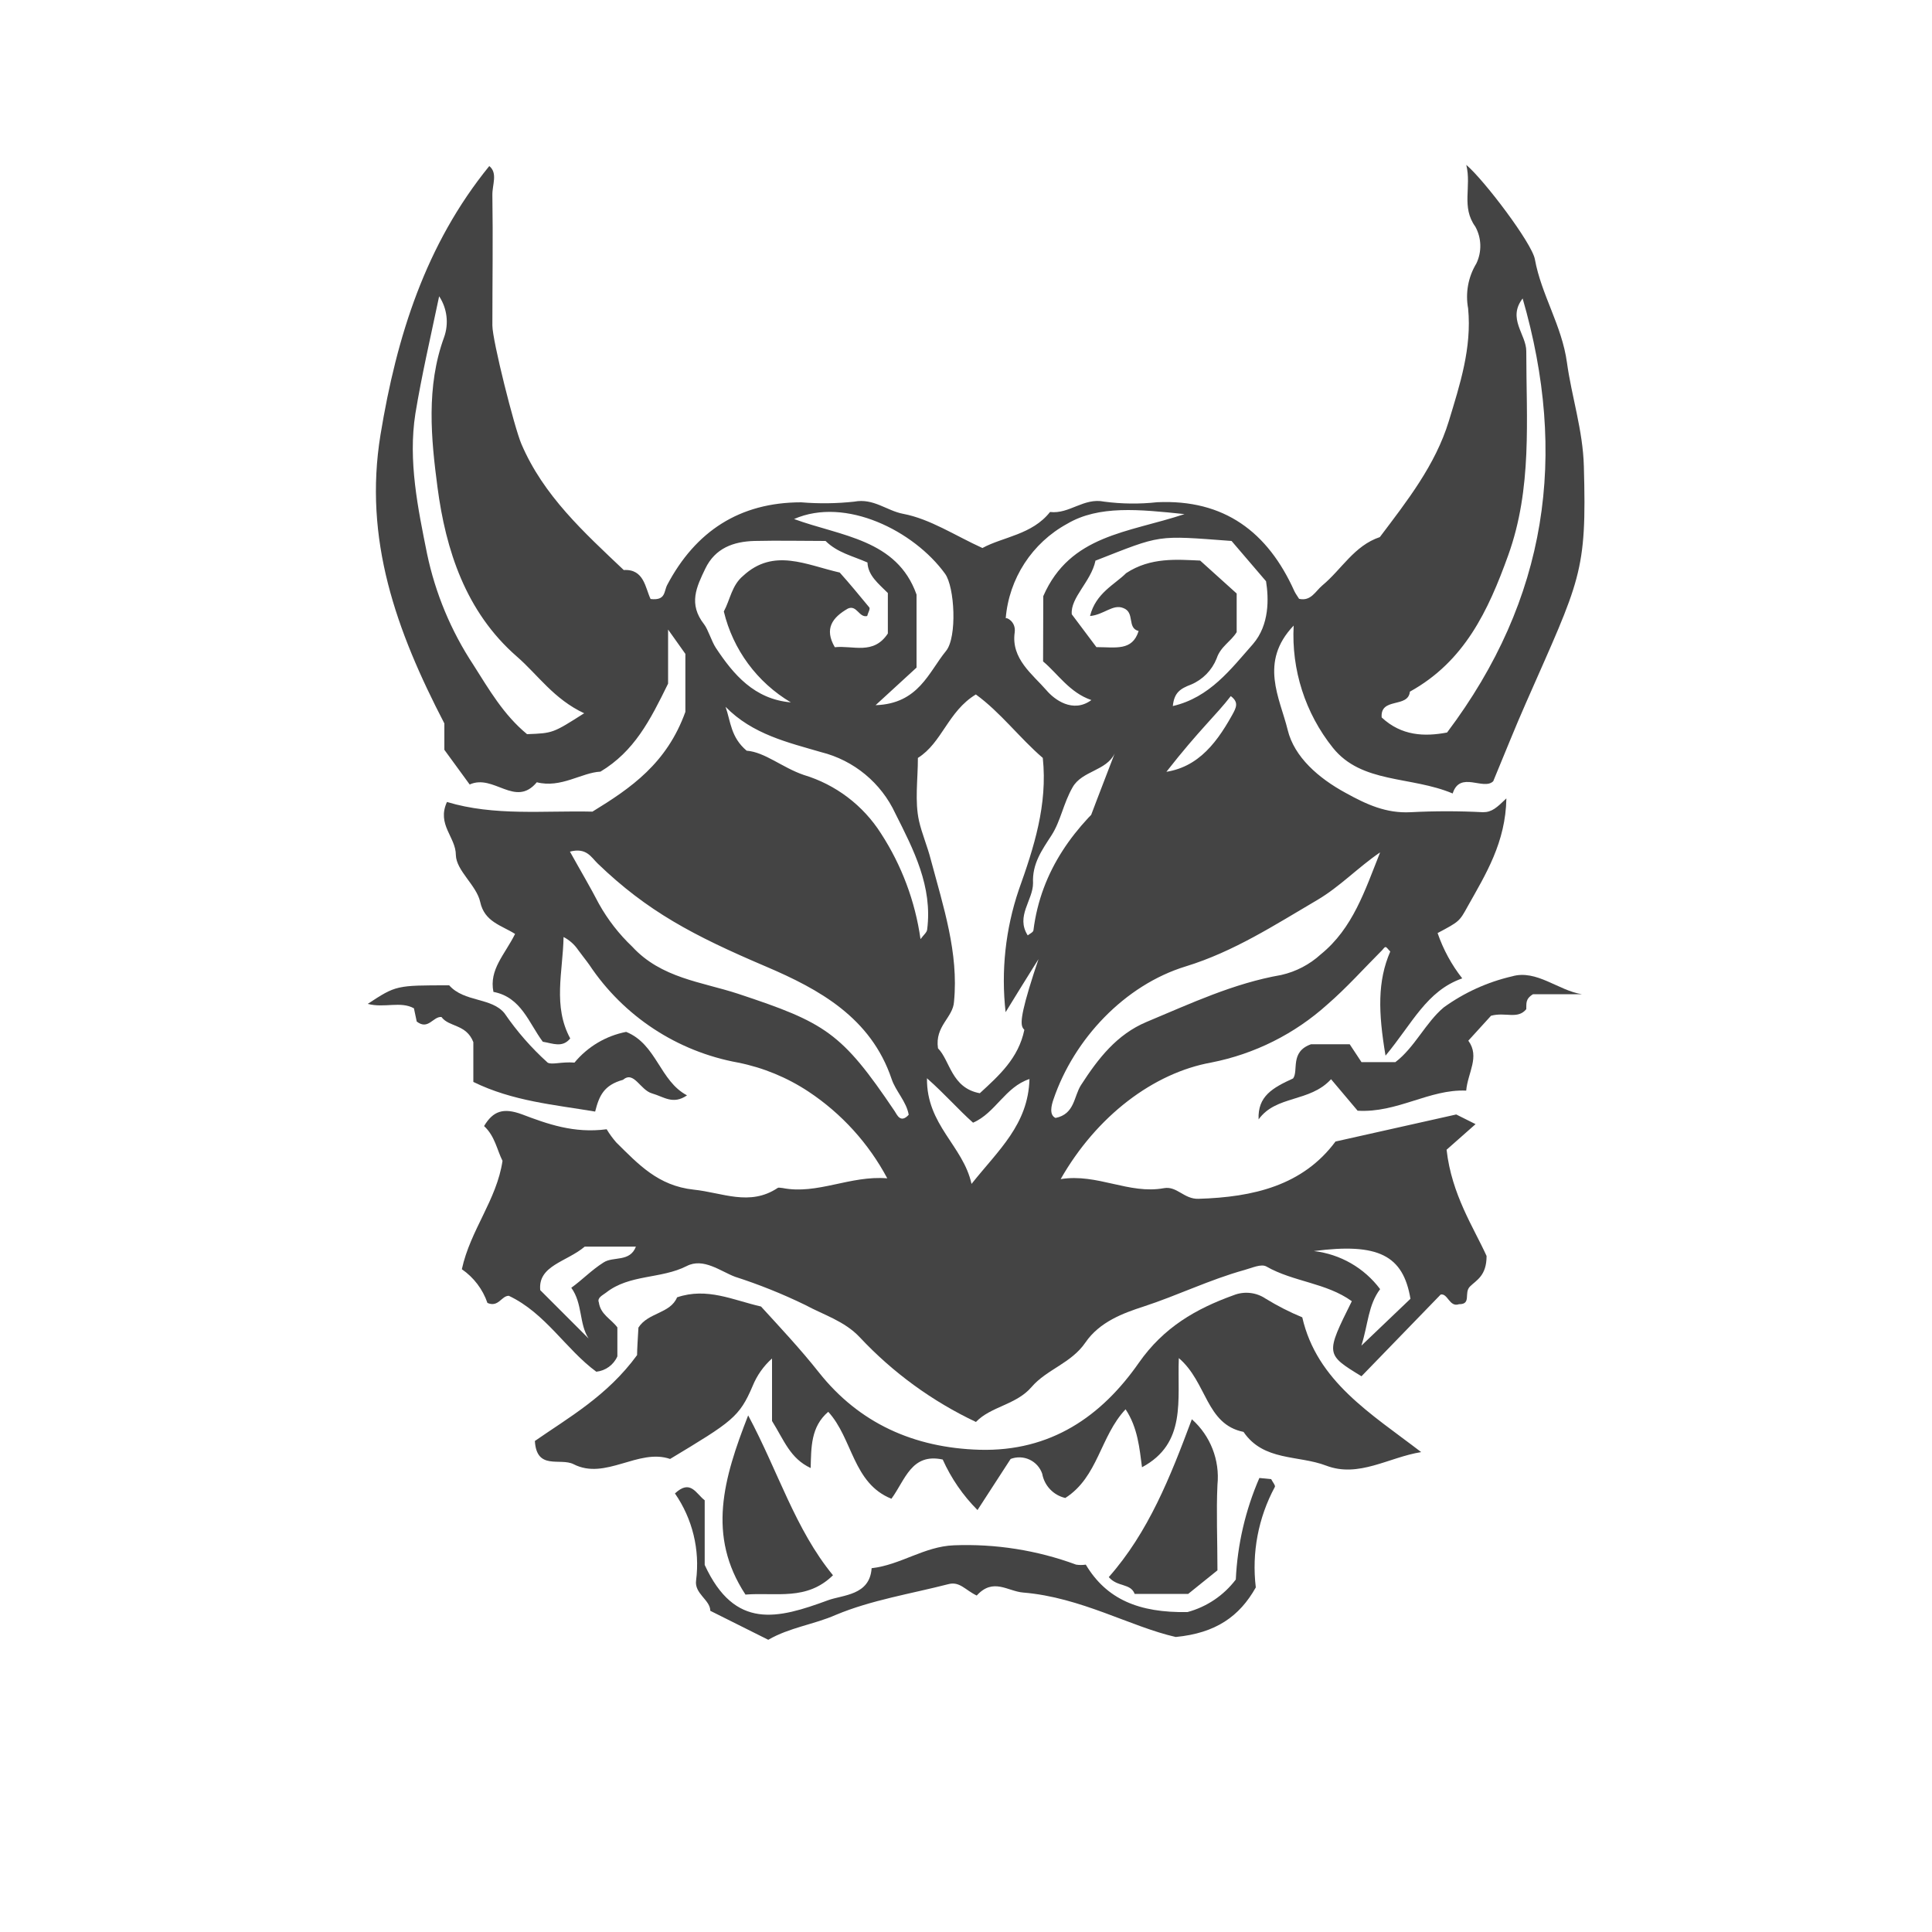
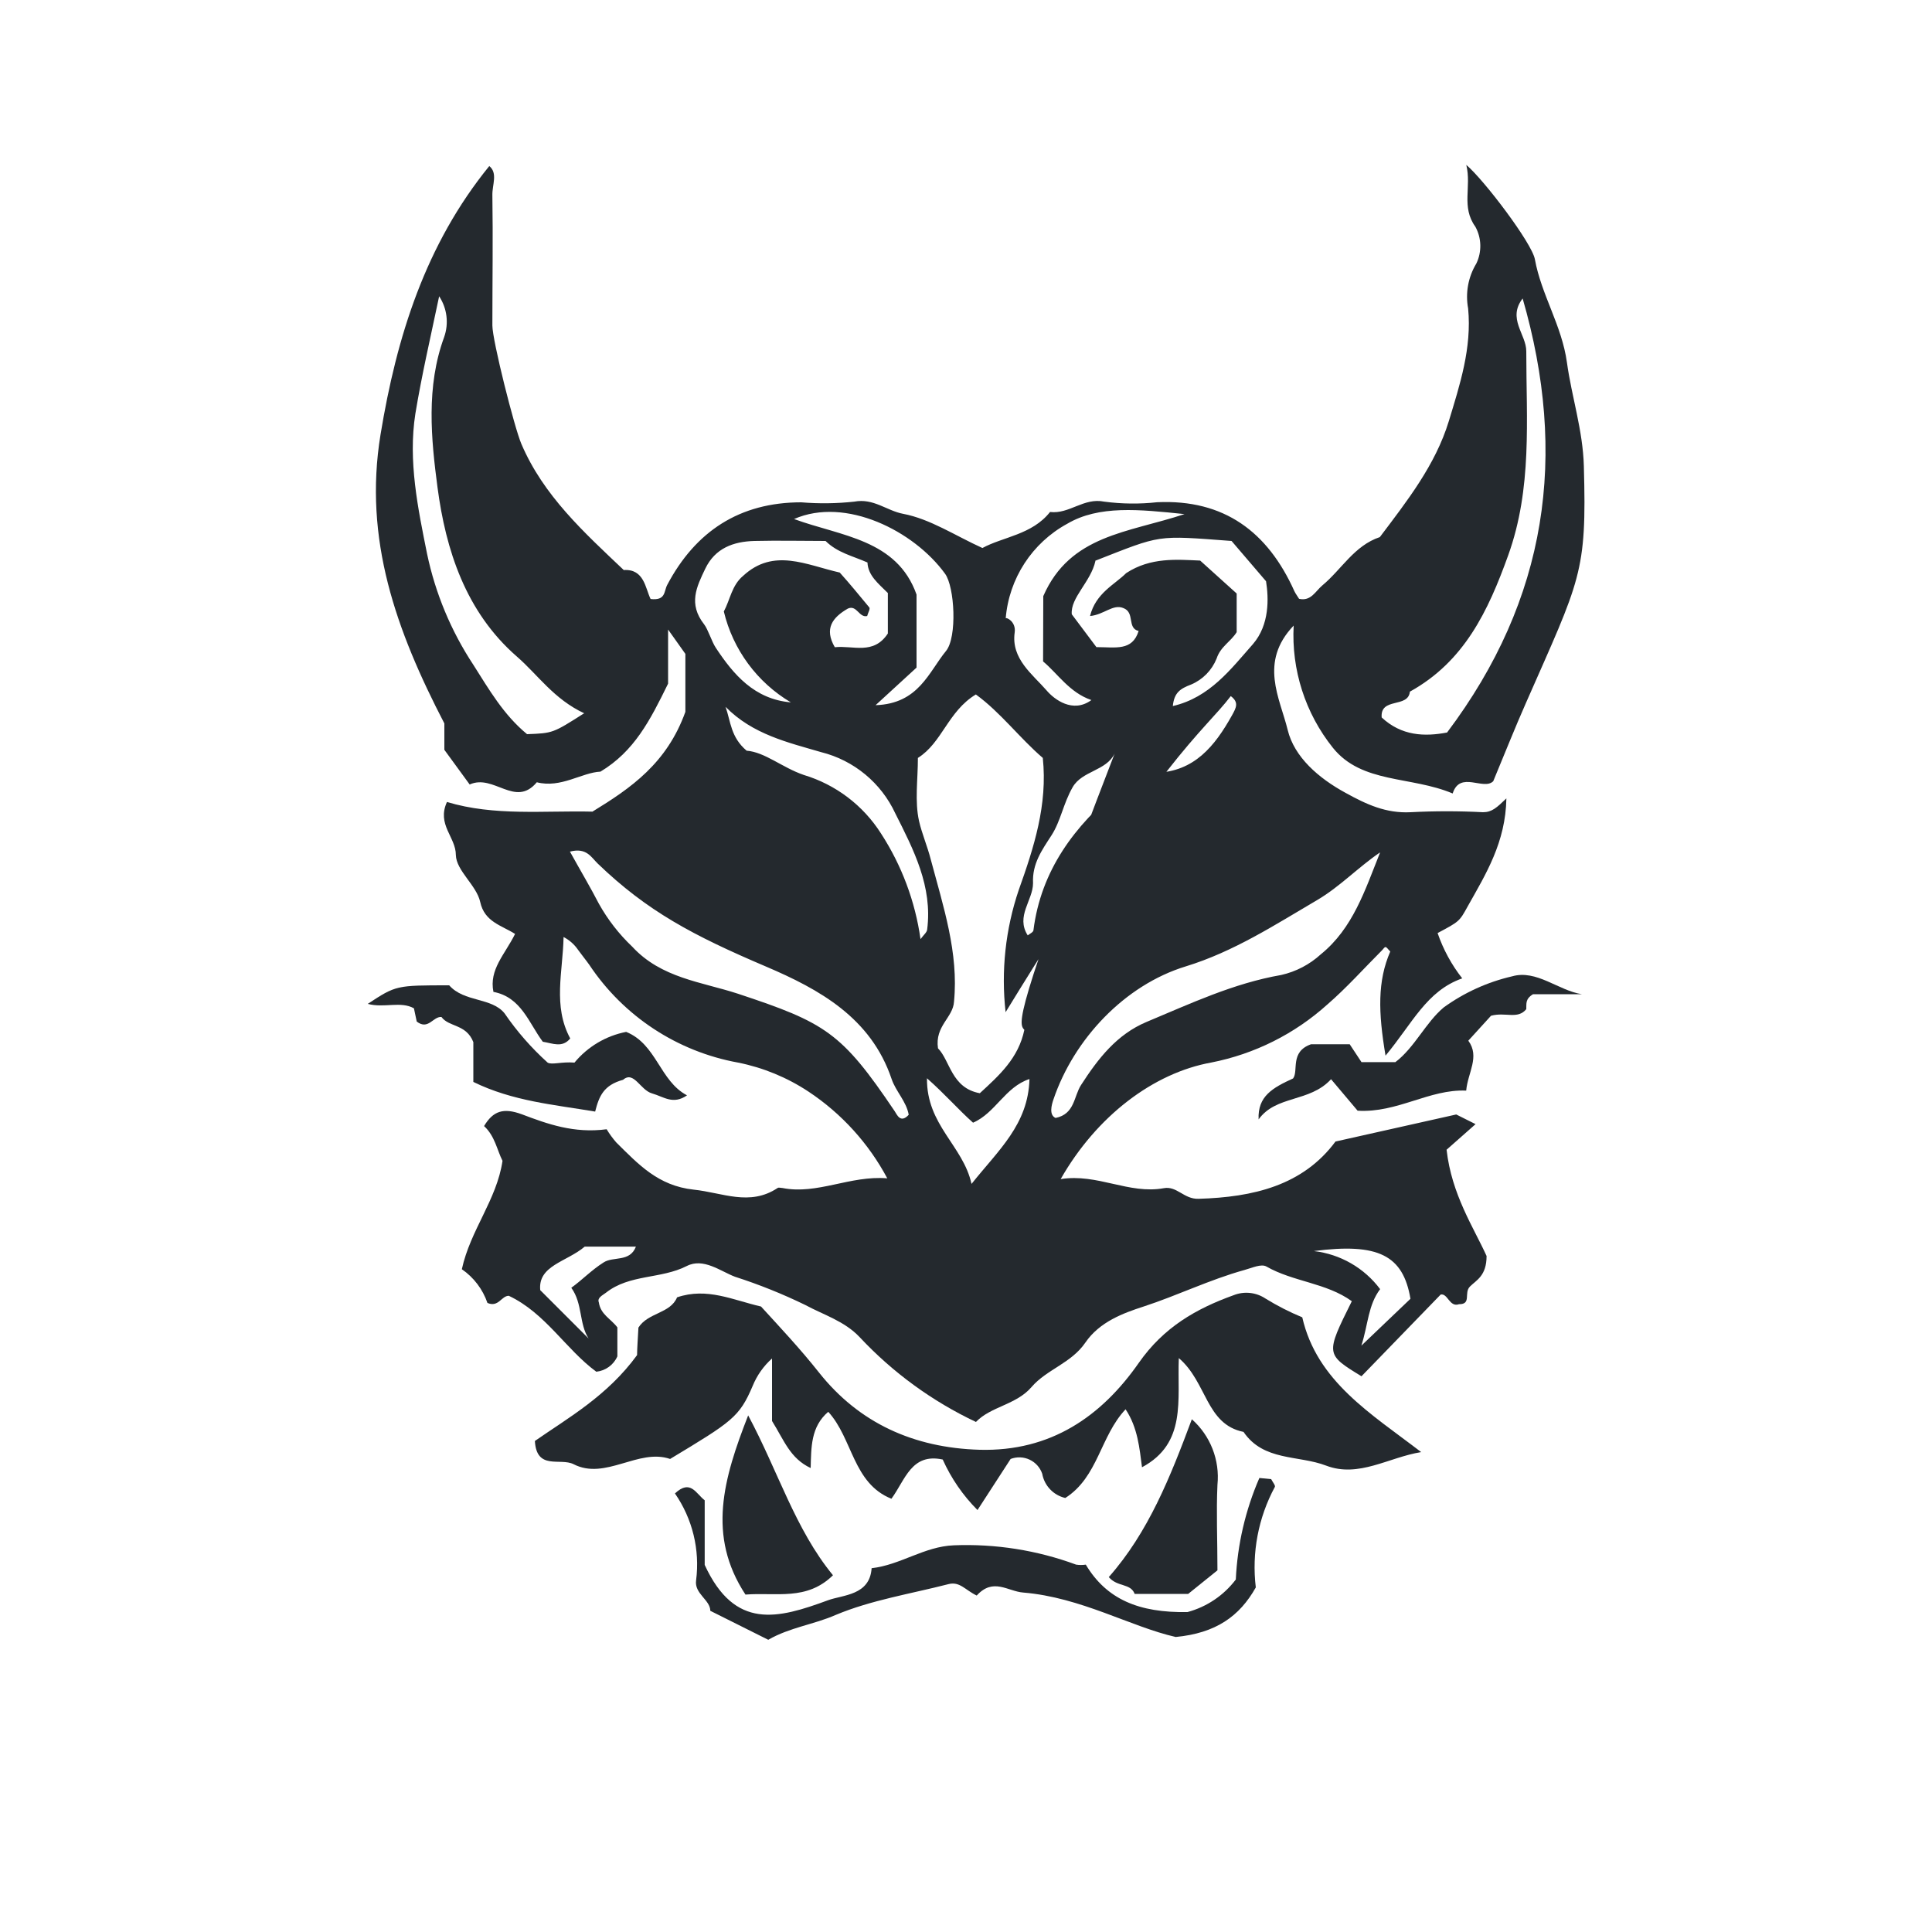
<svg xmlns="http://www.w3.org/2000/svg" id="图层_1" data-name="图层 1" viewBox="0 0 200 200">
  <g>
-     <path d="M133.92,64.76c-3.62,3.79-1.42,7.51-.62,10.8.68,2.81,3.2,5,6,6.52,2.17,1.2,4.19,2.13,6.72,2a72.16,72.16,0,0,1,7.5,0c.93,0,1.43-.48,2.42-1.43-.08,4.55-2.12,7.82-4,11.17-.87,1.58-.87,1.57-3.12,2.77a16,16,0,0,0,2.55,4.69c-3.7,1.3-5.15,4.65-7.94,8-.76-4.5-.84-7.72.49-10.78-.25-.25-.37-.46-.49-.46s-.23.2-.35.32c-1.89,1.89-3.67,3.89-5.68,5.63a25.18,25.18,0,0,1-12,6c-6,1.08-11.88,5.54-15.6,12.07,3.81-.61,7.06,1.6,10.68.94,1.36-.25,2.08,1.15,3.59,1.1,5.69-.17,10.8-1.38,14.18-5.93l12.5-2.8,2,1-3,2.65c.52,4.65,2.82,8.08,4.14,11,0,2.06-1.06,2.5-1.72,3.16s.19,1.84-1.13,1.83c-1,.35-1.16-1.15-1.9-1l-8.2,8.46c-3.73-2.28-3.73-2.28-1-7.77-2.64-1.91-6.06-2-8.84-3.59-.55-.31-1.5.15-2.28.36-3.6,1-6.93,2.64-10.46,3.79-2.07.67-4.53,1.57-6,3.72s-4,2.77-5.58,4.61-4.21,2-5.75,3.61A39.7,39.7,0,0,1,89,138.43c-1.58-1.68-3.74-2.31-5.64-3.34a55.43,55.43,0,0,0-7.27-2.92c-1.49-.56-3.27-2-5-1.11-2.67,1.36-5.92.83-8.36,2.76-.35.27-.93.52-.74,1,.19,1.27,1.23,1.68,1.92,2.59v3A2.69,2.69,0,0,1,61.73,142c-3.15-2.31-5.26-6.07-9.06-7.86-.77,0-1.06,1.23-2.21.74a7,7,0,0,0-2.65-3.49c.88-4.06,3.61-7.17,4.21-11.22-.57-1.12-.78-2.56-1.91-3.6.94-1.57,2-1.92,3.91-1.22,2.64,1,5.39,2,8.78,1.55a9.54,9.54,0,0,0,1,1.37c2.28,2.25,4.32,4.48,8,4.88,3,.31,5.8,1.75,8.7-.17.11-.08.33,0,.49,0,3.63.72,7-1.32,10.86-1A24.72,24.72,0,0,0,83.69,113a20.52,20.52,0,0,0-7.28-3A23.55,23.55,0,0,1,61,99.87c-.37-.52-.77-1-1.15-1.53A4.09,4.09,0,0,0,58.34,97c-.07,3.61-1.13,7.14.69,10.5-.82,1-1.79.51-2.84.34-1.44-1.92-2.23-4.62-5.11-5.16-.47-2.32,1.18-3.86,2.24-6-1.42-.9-3.16-1.24-3.61-3.31-.38-1.73-2.48-3.23-2.52-4.86,0-1.86-2-3.15-.92-5.49,4.9,1.48,10.06.88,15.06,1,4-2.45,7.7-5,9.62-10.33v-6l-1.79-2.52v5.6c-1.88,3.84-3.5,7-7,9.11-1.94.09-4.09,1.74-6.59,1.1-2.23,2.68-4.45-.9-6.95.23L46,77.62V74.89C41,65.26,37.62,55.83,39.39,45c1.67-10.17,4.66-19.69,11.26-27.81.9.73.3,1.94.32,3,.07,4.5,0,9,0,13.5,0,1.56,2.29,10.61,3,12.26,2.29,5.37,6.5,9.17,10.6,13.06,2.12-.13,2.23,1.88,2.78,3,1.59.18,1.36-.78,1.72-1.46C72,55,76.57,52,82.94,52a28.7,28.7,0,0,0,5.49-.07c2-.38,3.36.94,5.06,1.26,2.8.53,5.37,2.25,8.21,3.54,2.12-1.16,5.14-1.37,7-3.73,2,.24,3.48-1.51,5.61-1.07a22.79,22.79,0,0,0,5.48.06c6.94-.32,11.45,3.08,14.2,9.2.13.28.33.53.49.8,1.23.28,1.69-.79,2.41-1.39,2-1.66,3.29-4.11,5.95-5,2.83-3.75,5.75-7.46,7.14-12,1.15-3.79,2.39-7.57,2-11.67a6.63,6.63,0,0,1,.85-4.65,4.17,4.17,0,0,0-.1-3.81c-1.49-2.06-.38-4.11-.94-6.4,1.83,1.54,6.8,8.1,7.1,9.77.67,3.69,2.79,6.84,3.32,10.69.49,3.56,1.65,7,1.75,10.73.31,11.09-.35,11.67-6,24.52-1.12,2.53-2.14,5.11-3.38,8.09-1,1-3.44-1.12-4.2,1.27-4.32-1.82-9.41-1-12.4-4.73A18.64,18.64,0,0,1,133.92,64.76ZM115.39,78c-.86,1.81-3.37,1.78-4.35,3.49s-1.23,3.5-2.2,5-2,2.92-1.9,4.93c0,1.78-1.82,3.42-.55,5.41.21-.17.56-.32.59-.52.78-6.22,4.27-10.84,8.91-14.67A6.19,6.19,0,0,1,119.63,80c4-.11,6.13-2.77,7.9-5.94.45-.81.74-1.35-.12-2-3,3.91-6.94,6-23.31,32.72a29.25,29.25,0,0,1,1.36-12.65c1.57-4.4,3-8.81,2.49-13.67-2.4-2.06-4.38-4.72-6.93-6.57-2.89,1.75-3.49,5-6,6.57,0,2.26-.34,4.49.12,6.54.29,1.28.87,2.62,1.22,4,1.29,4.84,2.89,9.64,2.4,14.68-.09,1.67-2,2.51-1.66,4.84,1.26,1.27,1.38,4.11,4.33,4.65,2-1.84,4-3.62,4.61-6.56C105.44,105.94,104.83,105.38,115.39,78Zm27.46,10.25c-2.29,1.56-4.12,3.52-6.49,4.92-4.4,2.58-8.63,5.34-13.61,6.87-6.32,1.93-11.58,7.52-13.7,13.78-.2.58-.47,1.6.22,1.91,2-.4,1.88-2.24,2.64-3.41,1.78-2.76,3.71-5.24,6.78-6.53,4.55-1.9,9-4,13.94-4.86a9,9,0,0,0,4.1-2.14C140.06,96.09,141.3,92.16,142.85,88.29ZM59,88.16c1.11,2,2.1,3.66,3,5.4A18.66,18.66,0,0,0,65.45,98c3,3.26,7.18,3.64,10.94,4.87,9.06,3,10.73,4,16.22,12.15.24.35.6,1.32,1.46.38-.24-1.38-1.34-2.42-1.77-3.7-2.14-6.35-7.49-9.29-13-11.64C71.74,96.84,67,94.33,61.87,89.39,61.2,88.74,60.71,87.71,59,88.16Zm98.66-57.31c-1.68,2.12.35,3.75.34,5.52,0,7.08.63,14.16-1.87,21.11-2.08,5.78-4.54,11-10.18,14.12-.17,1.74-3.09.54-2.92,2.67,2.06,1.92,4.44,2,6.77,1.56C160.21,62,162.32,47.11,157.61,30.85Zm-97.16,43c-3.18-1.48-4.82-4-7-5.89-5.31-4.63-7.36-11.06-8.21-17.51-.66-5-1.2-10.42.69-15.56a4.78,4.78,0,0,0-.52-4.22C44.55,35,43.65,38.87,43,42.82c-.77,4.9.27,9.83,1.21,14.51A33.28,33.28,0,0,0,49,68.82C50.62,71.37,52.13,74,54.56,76,57.23,75.9,57.23,75.9,60.45,73.85Zm52.9-15.79c-.47,2.17-2.61,3.81-2.45,5.53l2.55,3.4c2,0,3.71.43,4.37-1.67-1.24-.3-.34-1.93-1.6-2.38-1.06-.43-2,.7-3.43.83.59-2.38,2.56-3.26,3.74-4.44,2.54-1.67,5.29-1.4,7.66-1.3,1.43,1.28,2.65,2.39,3.78,3.41v4c-.62,1-1.67,1.48-2.08,2.74a4.9,4.9,0,0,1-2.63,2.68c-1.14.43-1.76.84-1.9,2.23,3.83-.89,6-3.82,8.3-6.42,1.72-2,1.63-4.74,1.35-6.5L127.49,56C119.6,55.41,120.32,55.33,113.35,58.06ZM81.87,72.71a15,15,0,0,1-6.94-9.41c.66-1.23.82-2.71,2-3.69,3.16-2.92,6.52-1.13,10-.34,1,1.11,2,2.33,3.06,3.61.12.14-.14.57-.22.89-.84.21-1.07-1.19-2-.77-1.6.92-2.47,2.08-1.35,4,1.89-.21,4,.84,5.49-1.42V61.39c-1-1-2.05-1.81-2.11-3.16-1.53-.68-3.09-1-4.34-2.23-2.39,0-4.88-.06-7.37,0-2.16.06-4.06.74-5.08,2.87-.9,1.88-1.78,3.64-.12,5.76.4.51.78,1.78,1.21,2.43C75.93,69.83,78.09,72.38,81.87,72.71Zm26.13-11c2.78-6.36,8.78-6.55,14.62-8.49-4.7-.49-8.87-.93-12.14,1a12.3,12.3,0,0,0-6.37,9.8c0-.17,1.09.29.93,1.45-.39,2.73,1.86,4.34,3.3,6,.79.93,2.72,2.41,4.64,1-2.26-.77-3.47-2.72-5-4ZM90.64,73c4.46-.15,5.49-3.42,7.29-5.61,1.17-1.42.9-6.64-.1-8-3.21-4.43-10.29-8-15.63-5.66,4.85,1.78,10.65,2.09,12.68,7.82v7.56Zm4.65,24.22c.36-.48.66-.7.69-1,.57-4.45-1.4-8.25-3.29-12A11.55,11.55,0,0,0,85,77.86c-3.41-1-7.09-1.83-9.89-4.69.54,1.54.53,3.14,2.18,4.54,1.9.15,3.67,1.74,5.91,2.51a14.38,14.38,0,0,1,8,6.06A27,27,0,0,1,95.29,97.21Zm5.28,25.34c2.8-3.52,5.87-6.15,6-10.86-2.53.83-3.52,3.52-5.84,4.52-1.55-1.38-2.86-2.91-4.77-4.6C95.9,116.47,99.7,118.6,100.57,122.55Zm-44.64,11,5,5c-1-1.53-.6-3.61-1.79-5.25,1.14-.82,2.1-1.84,3.34-2.62,1-.66,2.72,0,3.35-1.64h-5.3C58.66,130.64,55.64,131,55.93,133.6Zm90.08.89c-.76-4.5-3.32-5.81-10-4.94a10,10,0,0,1,6.86,3.94c-1.25,1.67-1.23,3.61-1.94,5.85Z" style="fill: #444" />
-     <path d="M147.12,150.32c-3.37.54-6.46,2.69-9.84,1.4-2.87-1.1-6.48-.44-8.55-3.49-3.91-.79-3.77-5.15-6.7-7.64-.17,4.36.83,8.81-3.81,11.3-.26-1.94-.43-4.09-1.7-6-2.64,2.8-2.83,7-6.24,9.18a3.14,3.14,0,0,1-2.39-2.51,2.51,2.51,0,0,0-3.27-1.53c-1.07,1.64-2.15,3.31-3.43,5.29a17.65,17.65,0,0,1-3.6-5.23c-3.24-.7-3.87,2.09-5.31,4.06-4-1.6-4-6.23-6.54-9-1.82,1.55-1.76,3.7-1.82,5.82-2.13-1-2.74-2.85-4-4.87v-6.47a7.71,7.71,0,0,0-2,2.83c-1.38,3.25-2.15,3.71-8.55,7.57-3.29-1.13-6.7,2.24-10,.54-1.38-.69-3.82.67-4-2.4,3.4-2.37,7.49-4.65,10.58-8.89,0-.61.08-1.73.14-2.85,1-1.57,3.3-1.44,4-3.13,3.11-1.06,5.8.29,8.69.95,2,2.19,4.07,4.39,6,6.83,4.14,5.22,9.79,7.8,16.63,8,7.37.2,12.62-3.47,16.48-9,2.57-3.68,5.92-5.6,9.81-7a3.57,3.57,0,0,1,3.31.35,27,27,0,0,0,3.8,1.94C136.33,143,141.89,146.31,147.12,150.32Z" style="fill: #444" />
-     <path d="M101.11,165.17c-1.18-.56-1.76-1.49-2.93-1.18-3.89,1-8,1.65-11.65,3.18-2.27,1-4.79,1.3-7,2.58l-6-3c0-1.13-1.67-1.77-1.47-3.15a12.91,12.91,0,0,0-2.19-9c1.61-1.5,2.16,0,3.08.71V162c3.12,6.77,7.57,5.57,12.76,3.66,1.54-.57,4.33-.49,4.52-3.32,3-.34,5.44-2.25,8.51-2.37a32.82,32.82,0,0,1,12.66,2,3.27,3.27,0,0,0,1,0c2.14,3.58,5.49,5,10.53,4.91a9.31,9.31,0,0,0,5-3.37A29.87,29.87,0,0,1,130.37,153l1.22.12c.14.28.47.67.38.81A17.5,17.5,0,0,0,130,164.33c-1.69,3-4.14,4.73-8.29,5.13-4.67-1.06-9.81-4.11-15.79-4.6C104.31,164.73,102.82,163.29,101.11,165.17Z" style="fill: #444" />
-     <path d="M163.75,102.92H158.7c-.83.5-.67,1-.7,1.55-.9,1.09-2.15.27-3.65.68L152,107.73c1.22,1.67-.06,3.31-.22,5.17-3.81-.17-7.13,2.33-11.24,2.08l-2.75-3.26c-2.22,2.42-5.69,1.64-7.5,4.16-.11-2.4,1.45-3.27,3.57-4.24.59-.79-.36-2.76,1.86-3.54h4l1.22,1.85h3.51c2-1.52,3.12-4.08,5-5.66a19.62,19.62,0,0,1,7.08-3.22C159.06,100.34,161.32,102.54,163.75,102.92Z" style="fill: #444" />
-     <path d="M46.5,102c1.55,1.76,4.4,1.24,5.73,2.9a28.67,28.67,0,0,0,4.46,5.1c.43.26,1.44-.11,2.78,0a9.24,9.24,0,0,1,5.35-3.18c3.16,1.28,3.47,5.08,6.3,6.57-1.45,1-2.39.15-3.62-.2s-1.88-2.38-3-1.41c-2,.55-2.48,1.67-2.89,3.29C57.4,114.36,53.07,114,49,112v-4.12c-.74-1.89-2.51-1.53-3.3-2.6-.87-.08-1.36,1.4-2.56.47l-.29-1.37c-1.38-.77-3.09,0-4.78-.46C41,102,41,102,46.5,102Z" style="fill: #444" />
-     <path d="M86.23,163.07c-2.73,2.67-5.86,1.75-9.06,2-4-6.09-2.28-12,.28-18.55C80.56,152.33,82.32,158.31,86.23,163.07Z" style="fill: #444" />
-     <path d="M123.38,146.92a8,8,0,0,1,2.65,6.79c-.13,2.81,0,5.63,0,8.85L123,165h-5.54c-.43-1.13-1.77-.68-2.68-1.74C118.88,158.62,121.15,152.9,123.38,146.92Z" style="fill: #444" />
+     <path d="M133.92,64.76c-3.62,3.79-1.42,7.51-.62,10.8.68,2.81,3.2,5,6,6.52,2.17,1.2,4.19,2.13,6.72,2a72.16,72.16,0,0,1,7.5,0c.93,0,1.43-.48,2.42-1.43-.08,4.55-2.12,7.82-4,11.17-.87,1.58-.87,1.57-3.12,2.77a16,16,0,0,0,2.55,4.69c-3.7,1.3-5.15,4.65-7.94,8-.76-4.5-.84-7.72.49-10.78-.25-.25-.37-.46-.49-.46s-.23.2-.35.32c-1.89,1.89-3.67,3.89-5.68,5.63a25.18,25.18,0,0,1-12,6c-6,1.08-11.88,5.54-15.6,12.07,3.81-.61,7.06,1.6,10.68.94,1.36-.25,2.08,1.15,3.59,1.1,5.69-.17,10.8-1.38,14.18-5.93l12.5-2.8,2,1-3,2.65c.52,4.65,2.82,8.08,4.14,11,0,2.06-1.06,2.5-1.72,3.16s.19,1.84-1.13,1.83c-1,.35-1.16-1.15-1.9-1l-8.2,8.46c-3.73-2.28-3.73-2.28-1-7.77-2.64-1.91-6.06-2-8.84-3.59-.55-.31-1.5.15-2.28.36-3.6,1-6.93,2.64-10.46,3.79-2.07.67-4.53,1.57-6,3.72s-4,2.77-5.58,4.61-4.21,2-5.75,3.61A39.7,39.7,0,0,1,89,138.43c-1.58-1.68-3.74-2.31-5.64-3.34a55.43,55.43,0,0,0-7.27-2.92c-1.49-.56-3.27-2-5-1.11-2.67,1.36-5.92.83-8.36,2.76-.35.27-.93.52-.74,1,.19,1.27,1.23,1.68,1.92,2.59v3A2.69,2.69,0,0,1,61.73,142c-3.15-2.31-5.26-6.07-9.06-7.86-.77,0-1.06,1.23-2.21.74a7,7,0,0,0-2.65-3.49c.88-4.06,3.61-7.17,4.21-11.22-.57-1.12-.78-2.56-1.91-3.6.94-1.57,2-1.92,3.91-1.22,2.64,1,5.39,2,8.78,1.55a9.54,9.54,0,0,0,1,1.37c2.28,2.25,4.32,4.48,8,4.88,3,.31,5.8,1.75,8.7-.17.11-.08.33,0,.49,0,3.63.72,7-1.32,10.86-1A24.72,24.72,0,0,0,83.69,113a20.52,20.52,0,0,0-7.28-3A23.55,23.55,0,0,1,61,99.87c-.37-.52-.77-1-1.15-1.53A4.09,4.09,0,0,0,58.34,97c-.07,3.61-1.13,7.14.69,10.5-.82,1-1.79.51-2.84.34-1.44-1.92-2.23-4.62-5.11-5.16-.47-2.32,1.18-3.86,2.24-6-1.42-.9-3.16-1.24-3.61-3.31-.38-1.73-2.48-3.23-2.52-4.86,0-1.86-2-3.15-.92-5.49,4.9,1.48,10.06.88,15.06,1,4-2.45,7.7-5,9.62-10.33v-6l-1.79-2.52v5.6c-1.88,3.84-3.5,7-7,9.11-1.94.09-4.09,1.74-6.59,1.1-2.23,2.68-4.45-.9-6.95.23L46,77.62V74.89C41,65.26,37.62,55.83,39.39,45c1.67-10.17,4.66-19.69,11.26-27.81.9.73.3,1.94.32,3,.07,4.5,0,9,0,13.5,0,1.56,2.29,10.61,3,12.26,2.29,5.37,6.5,9.17,10.6,13.06,2.12-.13,2.23,1.88,2.78,3,1.59.18,1.36-.78,1.72-1.46C72,55,76.57,52,82.94,52a28.7,28.7,0,0,0,5.49-.07c2-.38,3.36.94,5.06,1.26,2.8.53,5.37,2.25,8.21,3.54,2.12-1.16,5.14-1.37,7-3.73,2,.24,3.48-1.51,5.61-1.07a22.79,22.79,0,0,0,5.48.06c6.94-.32,11.45,3.08,14.2,9.2.13.28.33.53.49.8,1.23.28,1.69-.79,2.41-1.39,2-1.66,3.29-4.11,5.95-5,2.83-3.75,5.75-7.46,7.14-12,1.15-3.79,2.39-7.57,2-11.67a6.63,6.63,0,0,1,.85-4.65,4.17,4.17,0,0,0-.1-3.81c-1.49-2.06-.38-4.11-.94-6.4,1.83,1.54,6.8,8.1,7.1,9.77.67,3.69,2.79,6.84,3.32,10.69.49,3.56,1.65,7,1.75,10.73.31,11.09-.35,11.67-6,24.52-1.12,2.53-2.14,5.11-3.38,8.09-1,1-3.44-1.12-4.2,1.27-4.32-1.82-9.41-1-12.4-4.73A18.64,18.64,0,0,1,133.92,64.76ZM115.39,78c-.86,1.81-3.37,1.78-4.35,3.49s-1.23,3.5-2.2,5-2,2.92-1.9,4.93c0,1.78-1.82,3.42-.55,5.41.21-.17.56-.32.59-.52.78-6.22,4.27-10.84,8.91-14.67A6.19,6.19,0,0,1,119.63,80c4-.11,6.13-2.77,7.9-5.94.45-.81.74-1.35-.12-2-3,3.91-6.94,6-23.31,32.72a29.25,29.25,0,0,1,1.36-12.65c1.57-4.4,3-8.81,2.49-13.67-2.4-2.06-4.38-4.72-6.93-6.57-2.89,1.75-3.49,5-6,6.57,0,2.26-.34,4.49.12,6.54.29,1.28.87,2.62,1.22,4,1.29,4.84,2.89,9.64,2.4,14.68-.09,1.67-2,2.51-1.66,4.84,1.26,1.27,1.38,4.11,4.33,4.65,2-1.84,4-3.62,4.61-6.56C105.44,105.94,104.83,105.38,115.39,78Zm27.46,10.25c-2.29,1.56-4.12,3.52-6.49,4.92-4.4,2.58-8.63,5.34-13.61,6.87-6.32,1.93-11.58,7.52-13.7,13.78-.2.58-.47,1.6.22,1.91,2-.4,1.88-2.24,2.64-3.41,1.78-2.76,3.71-5.24,6.78-6.53,4.55-1.9,9-4,13.94-4.86a9,9,0,0,0,4.1-2.14C140.06,96.09,141.3,92.16,142.85,88.29ZM59,88.16c1.11,2,2.1,3.66,3,5.4A18.66,18.66,0,0,0,65.45,98c3,3.26,7.18,3.64,10.94,4.87,9.06,3,10.73,4,16.22,12.15.24.35.6,1.32,1.46.38-.24-1.38-1.34-2.42-1.77-3.7-2.14-6.35-7.49-9.29-13-11.64C71.74,96.84,67,94.33,61.87,89.39,61.2,88.74,60.71,87.71,59,88.16Zm98.66-57.31c-1.68,2.12.35,3.75.34,5.52,0,7.08.63,14.16-1.87,21.11-2.08,5.78-4.54,11-10.18,14.12-.17,1.74-3.09.54-2.92,2.67,2.06,1.92,4.44,2,6.77,1.56C160.21,62,162.32,47.11,157.61,30.85Zm-97.16,43c-3.18-1.48-4.82-4-7-5.89-5.31-4.63-7.36-11.06-8.21-17.51-.66-5-1.2-10.42.69-15.56a4.78,4.78,0,0,0-.52-4.22C44.55,35,43.65,38.87,43,42.82c-.77,4.9.27,9.83,1.21,14.51A33.28,33.28,0,0,0,49,68.82C50.62,71.37,52.13,74,54.56,76,57.23,75.9,57.23,75.9,60.45,73.85Zm52.9-15.79c-.47,2.17-2.61,3.81-2.45,5.53l2.55,3.4c2,0,3.71.43,4.37-1.67-1.24-.3-.34-1.93-1.6-2.38-1.06-.43-2,.7-3.43.83.59-2.38,2.56-3.26,3.74-4.44,2.54-1.67,5.29-1.4,7.66-1.3,1.43,1.28,2.65,2.39,3.78,3.41v4c-.62,1-1.67,1.48-2.08,2.74a4.9,4.9,0,0,1-2.63,2.68c-1.14.43-1.76.84-1.9,2.23,3.83-.89,6-3.82,8.3-6.42,1.72-2,1.63-4.74,1.35-6.5L127.49,56C119.6,55.41,120.32,55.33,113.35,58.06ZM81.87,72.71a15,15,0,0,1-6.94-9.41c.66-1.23.82-2.71,2-3.69,3.16-2.92,6.52-1.13,10-.34,1,1.11,2,2.33,3.06,3.61.12.14-.14.57-.22.89-.84.21-1.07-1.19-2-.77-1.6.92-2.47,2.08-1.35,4,1.89-.21,4,.84,5.49-1.42V61.39c-1-1-2.05-1.81-2.11-3.16-1.53-.68-3.09-1-4.34-2.23-2.39,0-4.88-.06-7.37,0-2.16.06-4.06.74-5.08,2.87-.9,1.88-1.78,3.64-.12,5.76.4.51.78,1.78,1.21,2.43C75.93,69.83,78.09,72.38,81.87,72.71Zm26.13-11c2.78-6.36,8.78-6.55,14.62-8.49-4.7-.49-8.87-.93-12.14,1a12.3,12.3,0,0,0-6.37,9.8c0-.17,1.09.29.93,1.45-.39,2.73,1.86,4.34,3.3,6,.79.93,2.72,2.41,4.64,1-2.26-.77-3.47-2.72-5-4ZM90.64,73c4.46-.15,5.49-3.42,7.29-5.61,1.17-1.42.9-6.64-.1-8-3.21-4.43-10.29-8-15.63-5.66,4.85,1.78,10.65,2.09,12.68,7.82v7.56Zm4.65,24.22c.36-.48.66-.7.69-1,.57-4.45-1.4-8.25-3.29-12A11.55,11.55,0,0,0,85,77.86c-3.41-1-7.09-1.83-9.89-4.69.54,1.54.53,3.14,2.18,4.54,1.9.15,3.67,1.74,5.91,2.51a14.38,14.38,0,0,1,8,6.06A27,27,0,0,1,95.29,97.21Zm5.28,25.34c2.8-3.52,5.87-6.15,6-10.86-2.53.83-3.52,3.52-5.84,4.52-1.55-1.38-2.86-2.91-4.77-4.6C95.9,116.47,99.7,118.6,100.57,122.55Zm-44.64,11,5,5c-1-1.53-.6-3.61-1.79-5.25,1.14-.82,2.1-1.84,3.34-2.62,1-.66,2.72,0,3.35-1.64h-5.3C58.66,130.64,55.64,131,55.93,133.6Zm90.08.89c-.76-4.5-3.32-5.81-10-4.94a10,10,0,0,1,6.86,3.94c-1.25,1.67-1.23,3.61-1.94,5.85Z" style="fill: #24292E" />
+     <path d="M147.12,150.32c-3.37.54-6.46,2.69-9.84,1.4-2.87-1.1-6.48-.44-8.55-3.49-3.91-.79-3.77-5.15-6.7-7.64-.17,4.36.83,8.81-3.81,11.3-.26-1.94-.43-4.09-1.7-6-2.64,2.8-2.83,7-6.24,9.18a3.14,3.14,0,0,1-2.39-2.51,2.51,2.51,0,0,0-3.27-1.53c-1.07,1.64-2.15,3.31-3.43,5.29a17.65,17.65,0,0,1-3.6-5.23c-3.24-.7-3.87,2.09-5.31,4.06-4-1.6-4-6.23-6.54-9-1.82,1.55-1.76,3.7-1.82,5.82-2.13-1-2.74-2.85-4-4.87v-6.47a7.71,7.71,0,0,0-2,2.83c-1.38,3.25-2.15,3.71-8.55,7.57-3.29-1.13-6.7,2.24-10,.54-1.38-.69-3.82.67-4-2.4,3.4-2.37,7.49-4.65,10.58-8.89,0-.61.08-1.73.14-2.85,1-1.57,3.3-1.44,4-3.13,3.11-1.06,5.8.29,8.69.95,2,2.19,4.07,4.39,6,6.83,4.14,5.22,9.79,7.8,16.63,8,7.37.2,12.62-3.47,16.48-9,2.57-3.68,5.92-5.6,9.81-7a3.57,3.57,0,0,1,3.31.35,27,27,0,0,0,3.8,1.94C136.33,143,141.89,146.31,147.12,150.32Z" style="fill: #24292E" />
+     <path d="M101.11,165.17c-1.18-.56-1.76-1.49-2.93-1.18-3.89,1-8,1.65-11.65,3.18-2.27,1-4.79,1.3-7,2.58l-6-3c0-1.13-1.67-1.77-1.47-3.15a12.91,12.91,0,0,0-2.19-9c1.61-1.5,2.16,0,3.08.71V162c3.12,6.77,7.57,5.57,12.76,3.66,1.54-.57,4.33-.49,4.52-3.32,3-.34,5.44-2.25,8.51-2.37a32.82,32.82,0,0,1,12.66,2,3.27,3.27,0,0,0,1,0c2.14,3.58,5.49,5,10.53,4.91a9.31,9.31,0,0,0,5-3.37A29.87,29.87,0,0,1,130.37,153l1.22.12c.14.28.47.67.38.81A17.5,17.5,0,0,0,130,164.33c-1.69,3-4.14,4.73-8.29,5.13-4.67-1.06-9.81-4.11-15.79-4.6C104.31,164.73,102.82,163.29,101.11,165.17Z" style="fill: #24292E" />
+     <path d="M163.75,102.92H158.7c-.83.5-.67,1-.7,1.55-.9,1.09-2.15.27-3.65.68L152,107.73c1.22,1.67-.06,3.31-.22,5.17-3.81-.17-7.13,2.33-11.24,2.08l-2.75-3.26c-2.22,2.42-5.69,1.64-7.5,4.16-.11-2.4,1.45-3.27,3.57-4.24.59-.79-.36-2.76,1.86-3.54h4l1.22,1.85h3.51c2-1.52,3.12-4.08,5-5.66a19.62,19.62,0,0,1,7.08-3.22C159.06,100.34,161.32,102.54,163.75,102.92Z" style="fill: #24292E" />
+     <path d="M46.5,102c1.55,1.76,4.4,1.24,5.73,2.9a28.67,28.67,0,0,0,4.46,5.1c.43.26,1.44-.11,2.78,0a9.24,9.24,0,0,1,5.35-3.18c3.16,1.28,3.47,5.08,6.3,6.57-1.45,1-2.39.15-3.62-.2s-1.88-2.38-3-1.41c-2,.55-2.48,1.67-2.89,3.29C57.4,114.36,53.07,114,49,112v-4.12c-.74-1.89-2.51-1.53-3.3-2.6-.87-.08-1.36,1.4-2.56.47l-.29-1.37c-1.38-.77-3.09,0-4.78-.46C41,102,41,102,46.5,102Z" style="fill: #24292E" />
+     <path d="M86.23,163.07c-2.73,2.67-5.86,1.75-9.06,2-4-6.09-2.28-12,.28-18.55C80.56,152.33,82.32,158.31,86.23,163.07Z" style="fill: #24292E" />
+     <path d="M123.38,146.92a8,8,0,0,1,2.65,6.79c-.13,2.81,0,5.63,0,8.85L123,165h-5.54c-.43-1.13-1.77-.68-2.68-1.74C118.88,158.62,121.15,152.9,123.38,146.92Z" style="fill: #24292E" />
  </g>
</svg>
